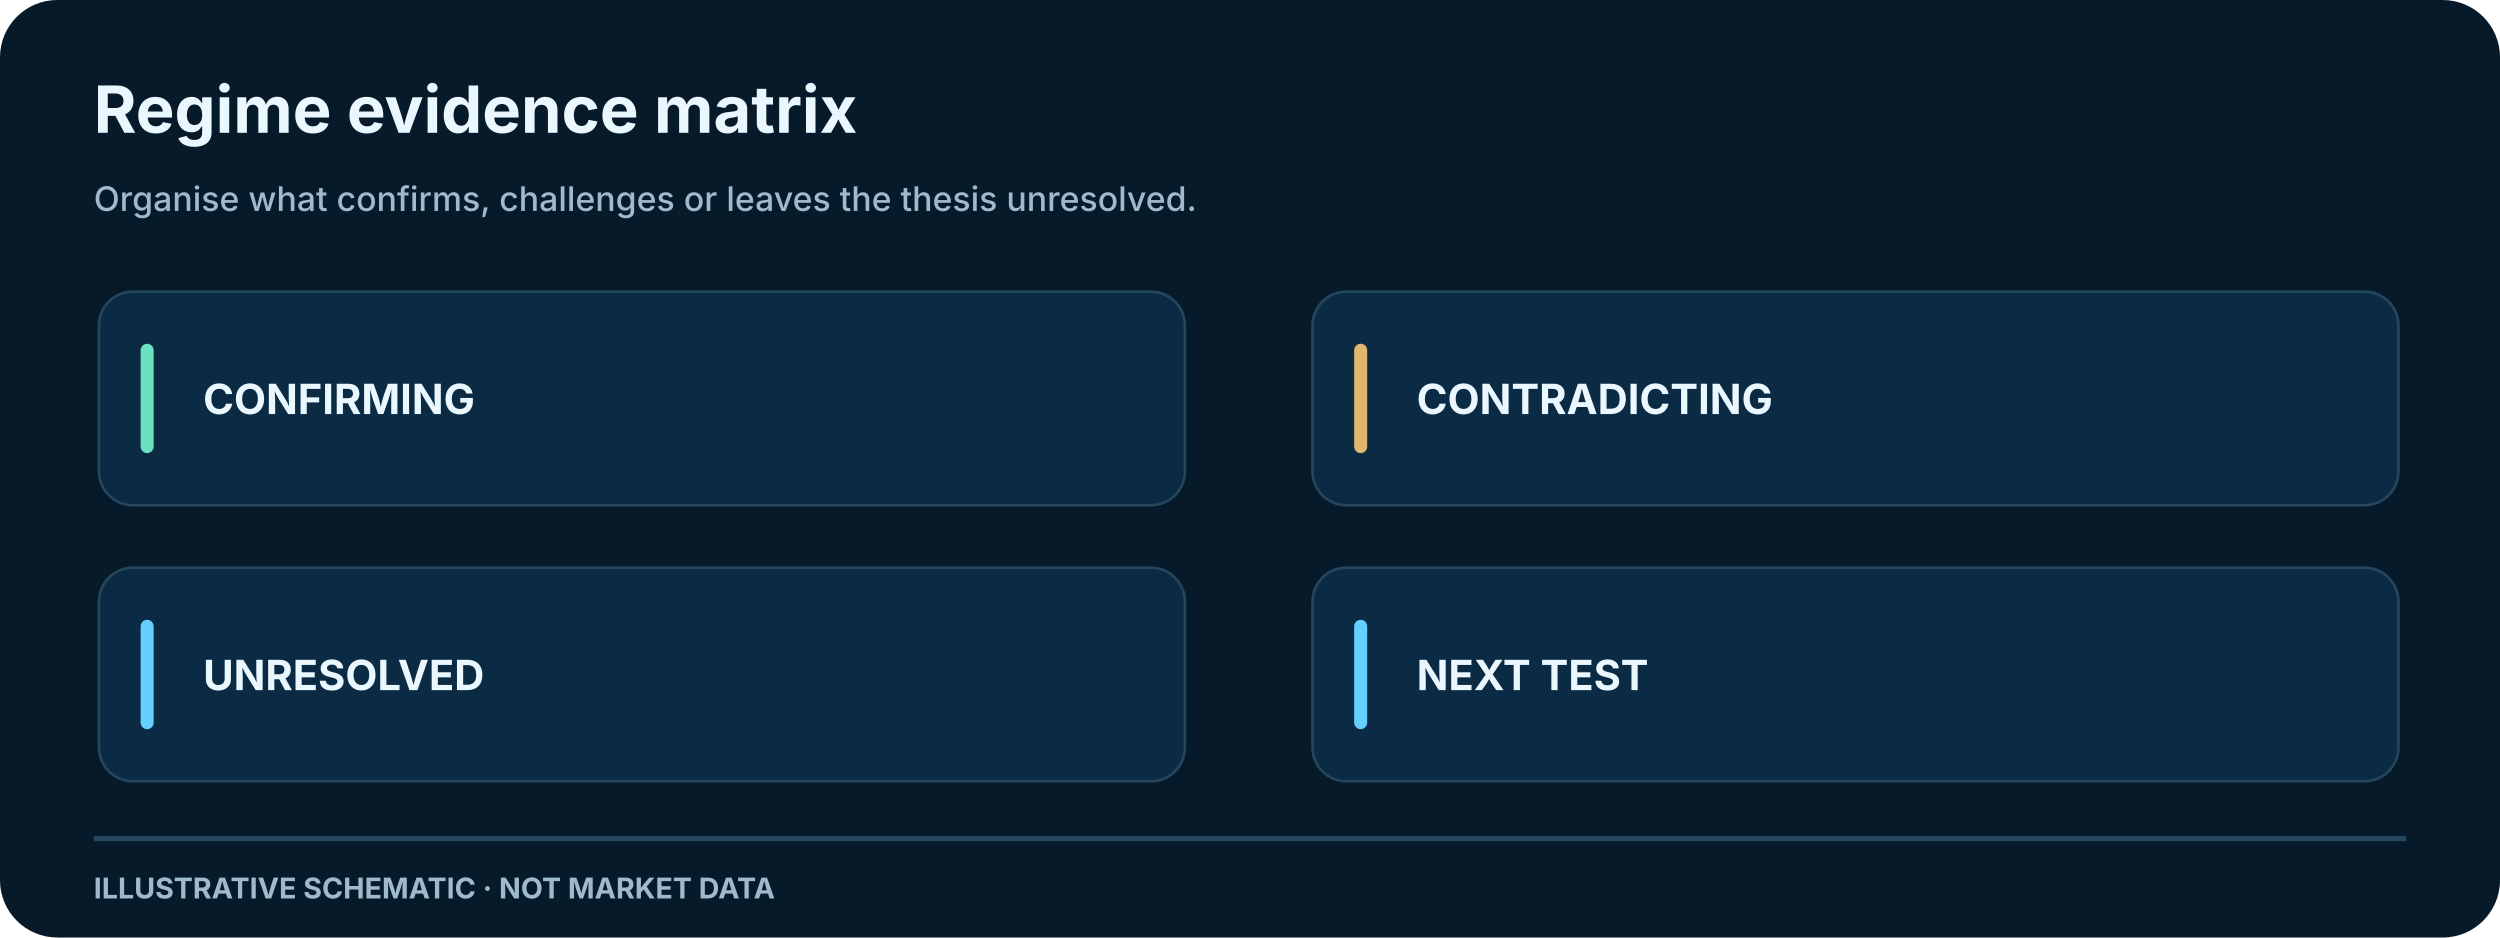
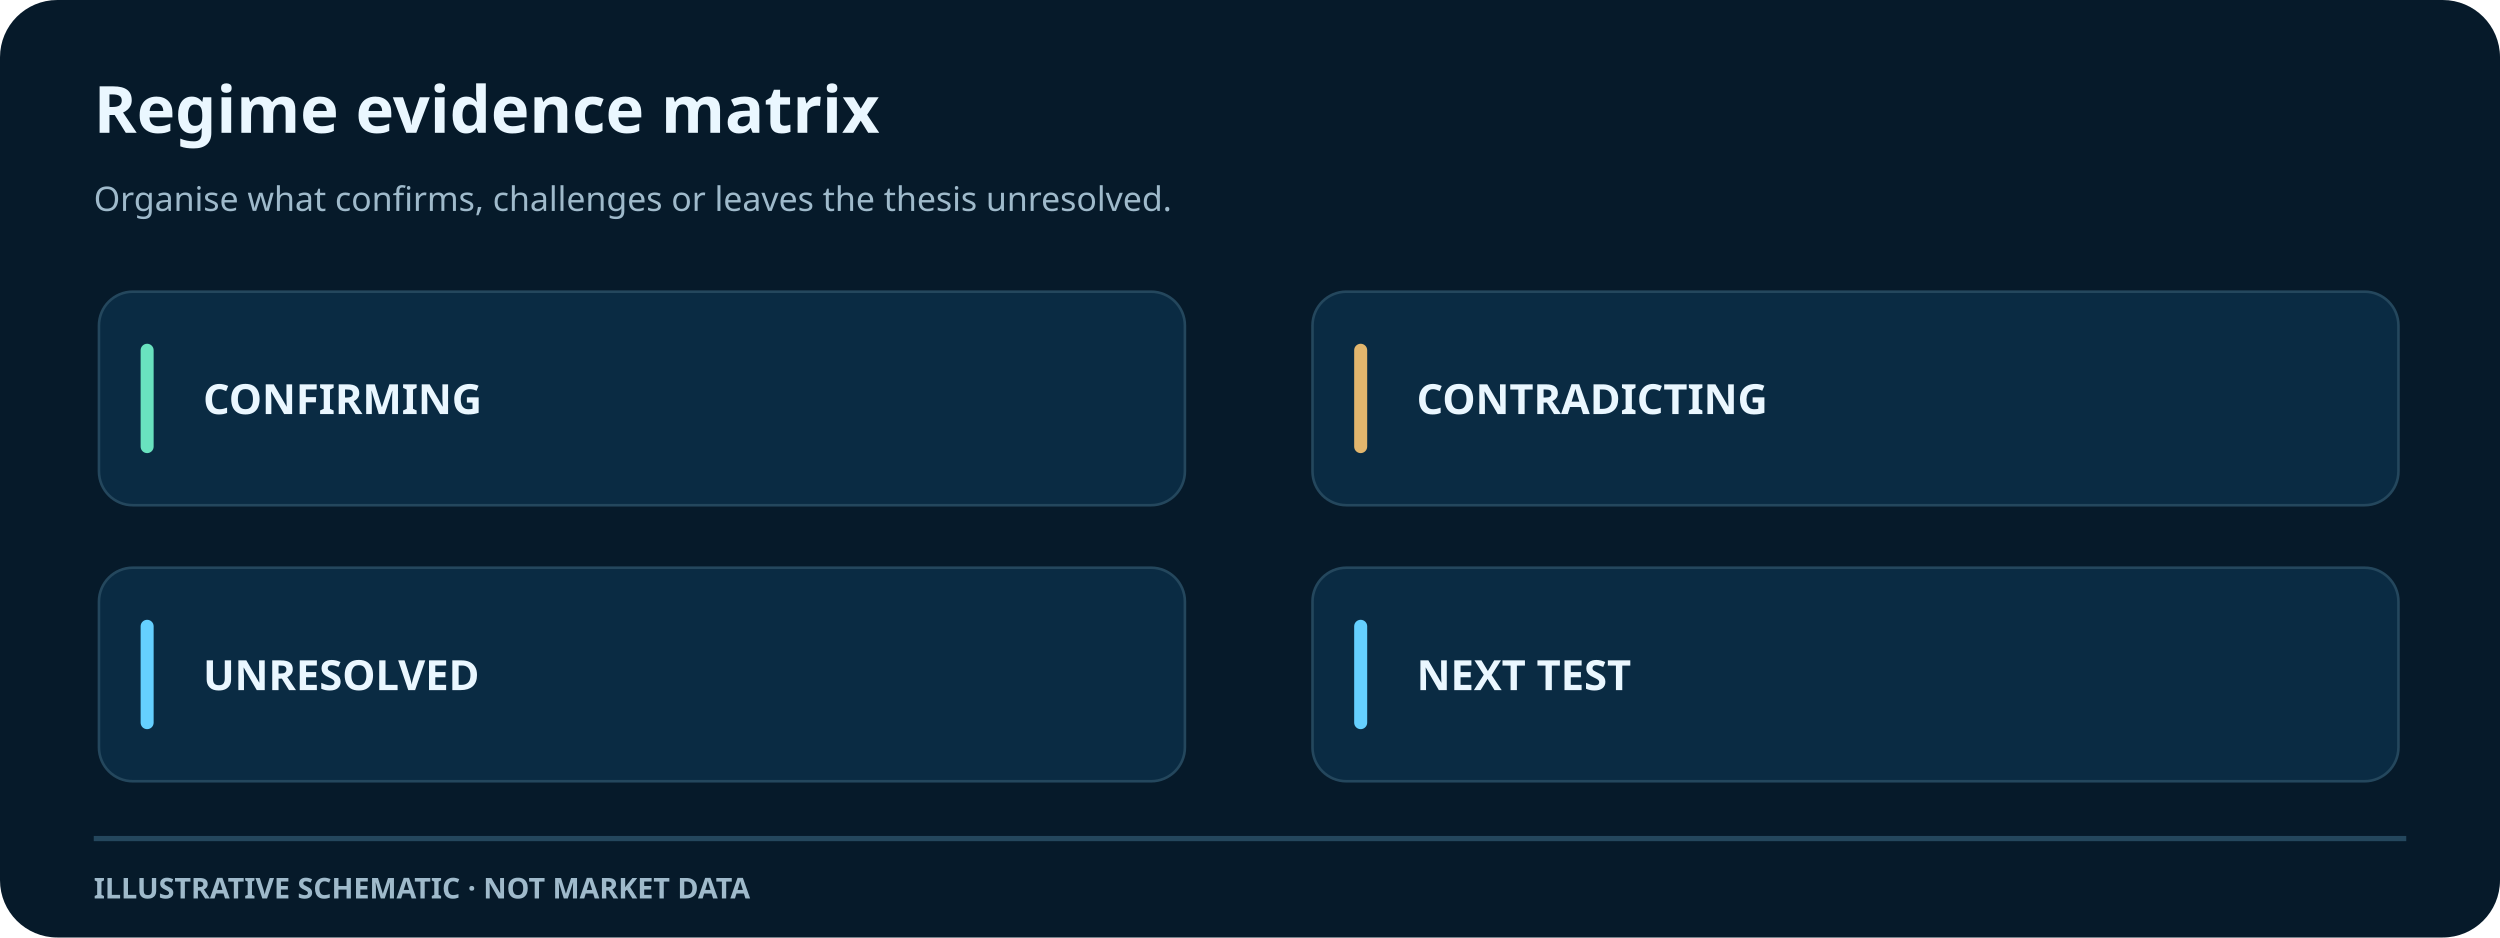
<svg xmlns="http://www.w3.org/2000/svg" width="960" height="360" viewBox="0 0 960 360" role="img" aria-label="Regime evidence matrix illustrative schematic">
  <rect width="960" height="360" rx="22" fill="#061a2a" />
-   <text x="36" y="51" fill="#eaf7ff" font-family="Inter,Segoe UI,Arial,sans-serif" font-size="25" font-weight="750" text-anchor="start">Regime evidence matrix</text>
-   <text x="36" y="81" fill="#9fbacb" font-family="Inter,Segoe UI,Arial,sans-serif" font-size="13" font-weight="500" text-anchor="start">Organise what confirms, challenges or leaves the thesis unresolved.</text>
+   <text x="36" y="51" fill="#eaf7ff" font-family="Figtree,sans-serif" font-size="25" font-weight="750" text-anchor="start">Regime evidence matrix</text>
+   <text x="36" y="81" fill="#9fbacb" font-family="Figtree,sans-serif" font-size="13" font-weight="500" text-anchor="start">Organise what confirms, challenges or leaves the thesis unresolved.</text>
  <rect x="38" y="112" width="417" height="82" rx="13" fill="#0a2b43" stroke="#24475d" />
  <rect x="54" y="132" width="5" height="42" rx="2.5" fill="#69e2bf" />
-   <text x="78" y="159" fill="#eaf7ff" font-family="Inter,Segoe UI,Arial,sans-serif" font-size="16" font-weight="700" text-anchor="start">CONFIRMING</text>
+   <text x="78" y="159" fill="#eaf7ff" font-family="Figtree,sans-serif" font-size="16" font-weight="700" text-anchor="start">CONFIRMING</text>
  <rect x="504" y="112" width="417" height="82" rx="13" fill="#0a2b43" stroke="#24475d" />
  <rect x="520" y="132" width="5" height="42" rx="2.5" fill="#e2b66d" />
-   <text x="544" y="159" fill="#eaf7ff" font-family="Inter,Segoe UI,Arial,sans-serif" font-size="16" font-weight="700" text-anchor="start">CONTRADICTING</text>
+   <text x="544" y="159" fill="#eaf7ff" font-family="Figtree,sans-serif" font-size="16" font-weight="700" text-anchor="start">CONTRADICTING</text>
  <rect x="38" y="218" width="417" height="82" rx="13" fill="#0a2b43" stroke="#24475d" />
  <rect x="54" y="238" width="5" height="42" rx="2.5" fill="#65d0ff" />
-   <text x="78" y="265" fill="#eaf7ff" font-family="Inter,Segoe UI,Arial,sans-serif" font-size="16" font-weight="700" text-anchor="start">UNRESOLVED</text>
+   <text x="78" y="265" fill="#eaf7ff" font-family="Figtree,sans-serif" font-size="16" font-weight="700" text-anchor="start">UNRESOLVED</text>
  <rect x="504" y="218" width="417" height="82" rx="13" fill="#0a2b43" stroke="#24475d" />
  <rect x="520" y="238" width="5" height="42" rx="2.5" fill="#65d0ff" />
-   <text x="544" y="265" fill="#eaf7ff" font-family="Inter,Segoe UI,Arial,sans-serif" font-size="16" font-weight="700" text-anchor="start">NEXT TEST</text>
+   <text x="544" y="265" fill="#eaf7ff" font-family="Figtree,sans-serif" font-size="16" font-weight="700" text-anchor="start">NEXT TEST</text>
  <path d="M36 322H924" stroke="#24475d" stroke-width="2" />
-   <text x="36" y="345" fill="#9fbacb" font-family="Inter,Segoe UI,Arial,sans-serif" font-size="11" font-weight="700" text-anchor="start">ILLUSTRATIVE SCHEMATIC · NOT MARKET DATA</text>
+   <text x="36" y="345" fill="#9fbacb" font-family="Figtree,sans-serif" font-size="11" font-weight="700" text-anchor="start">ILLUSTRATIVE SCHEMATIC · NOT MARKET DATA</text>
</svg>
